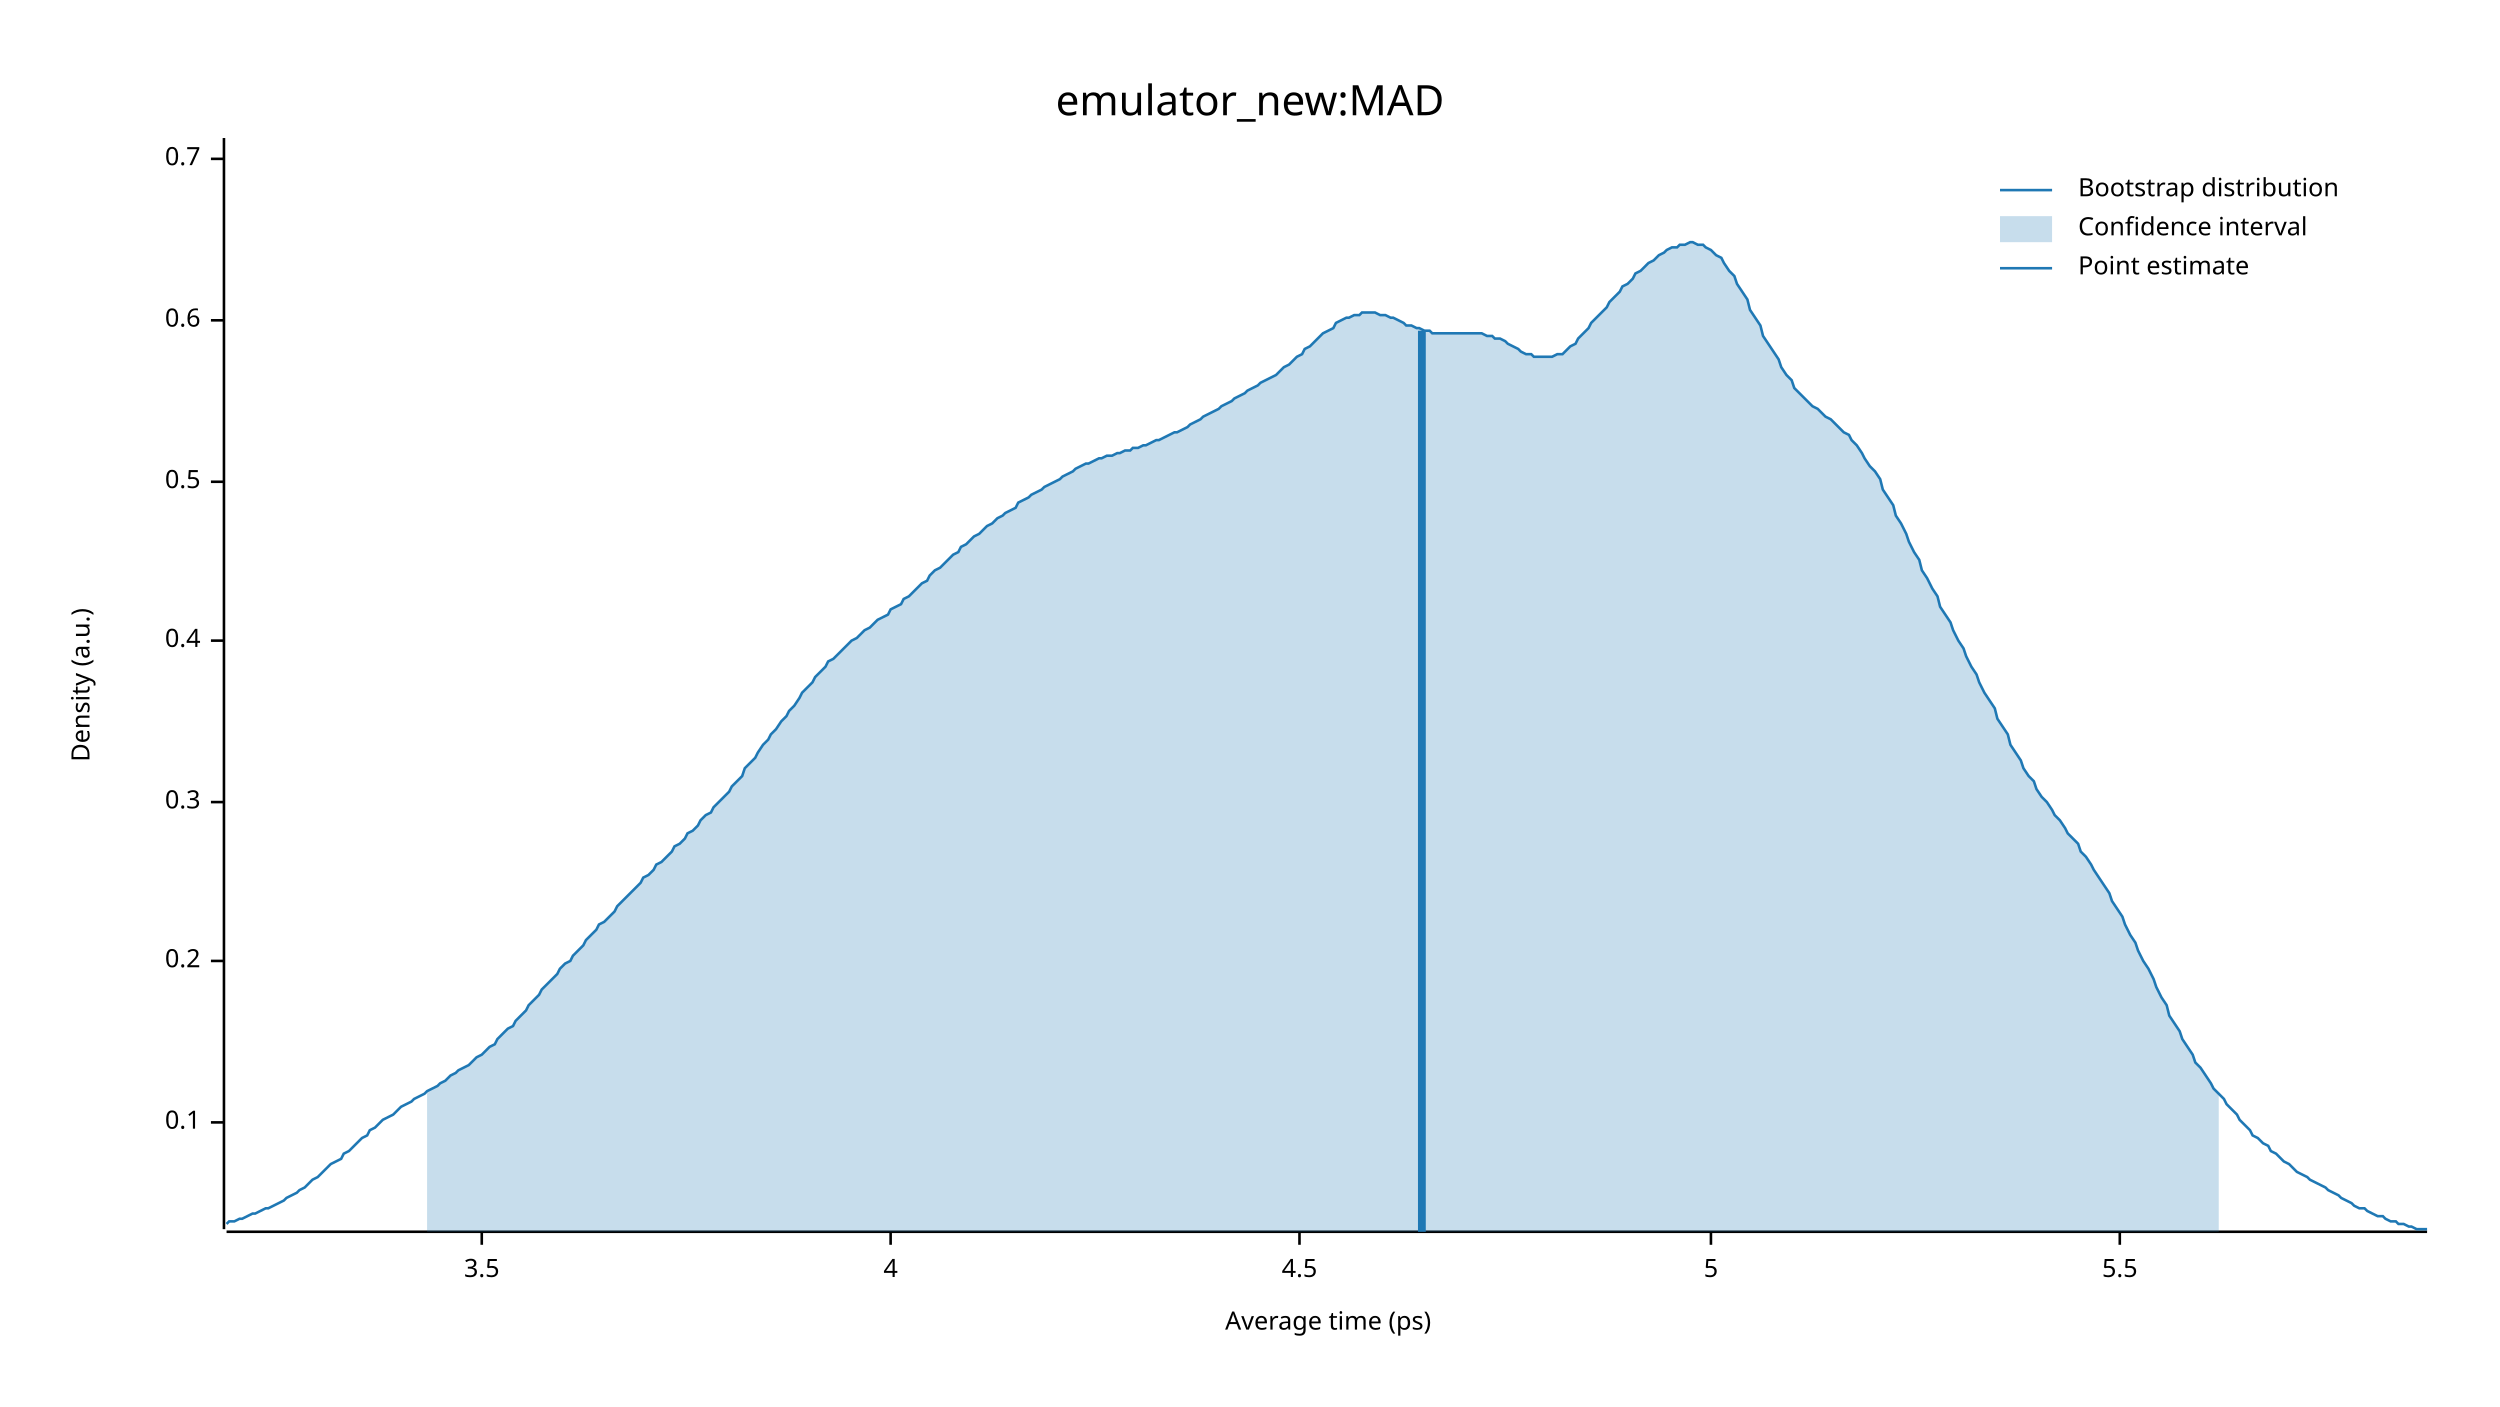
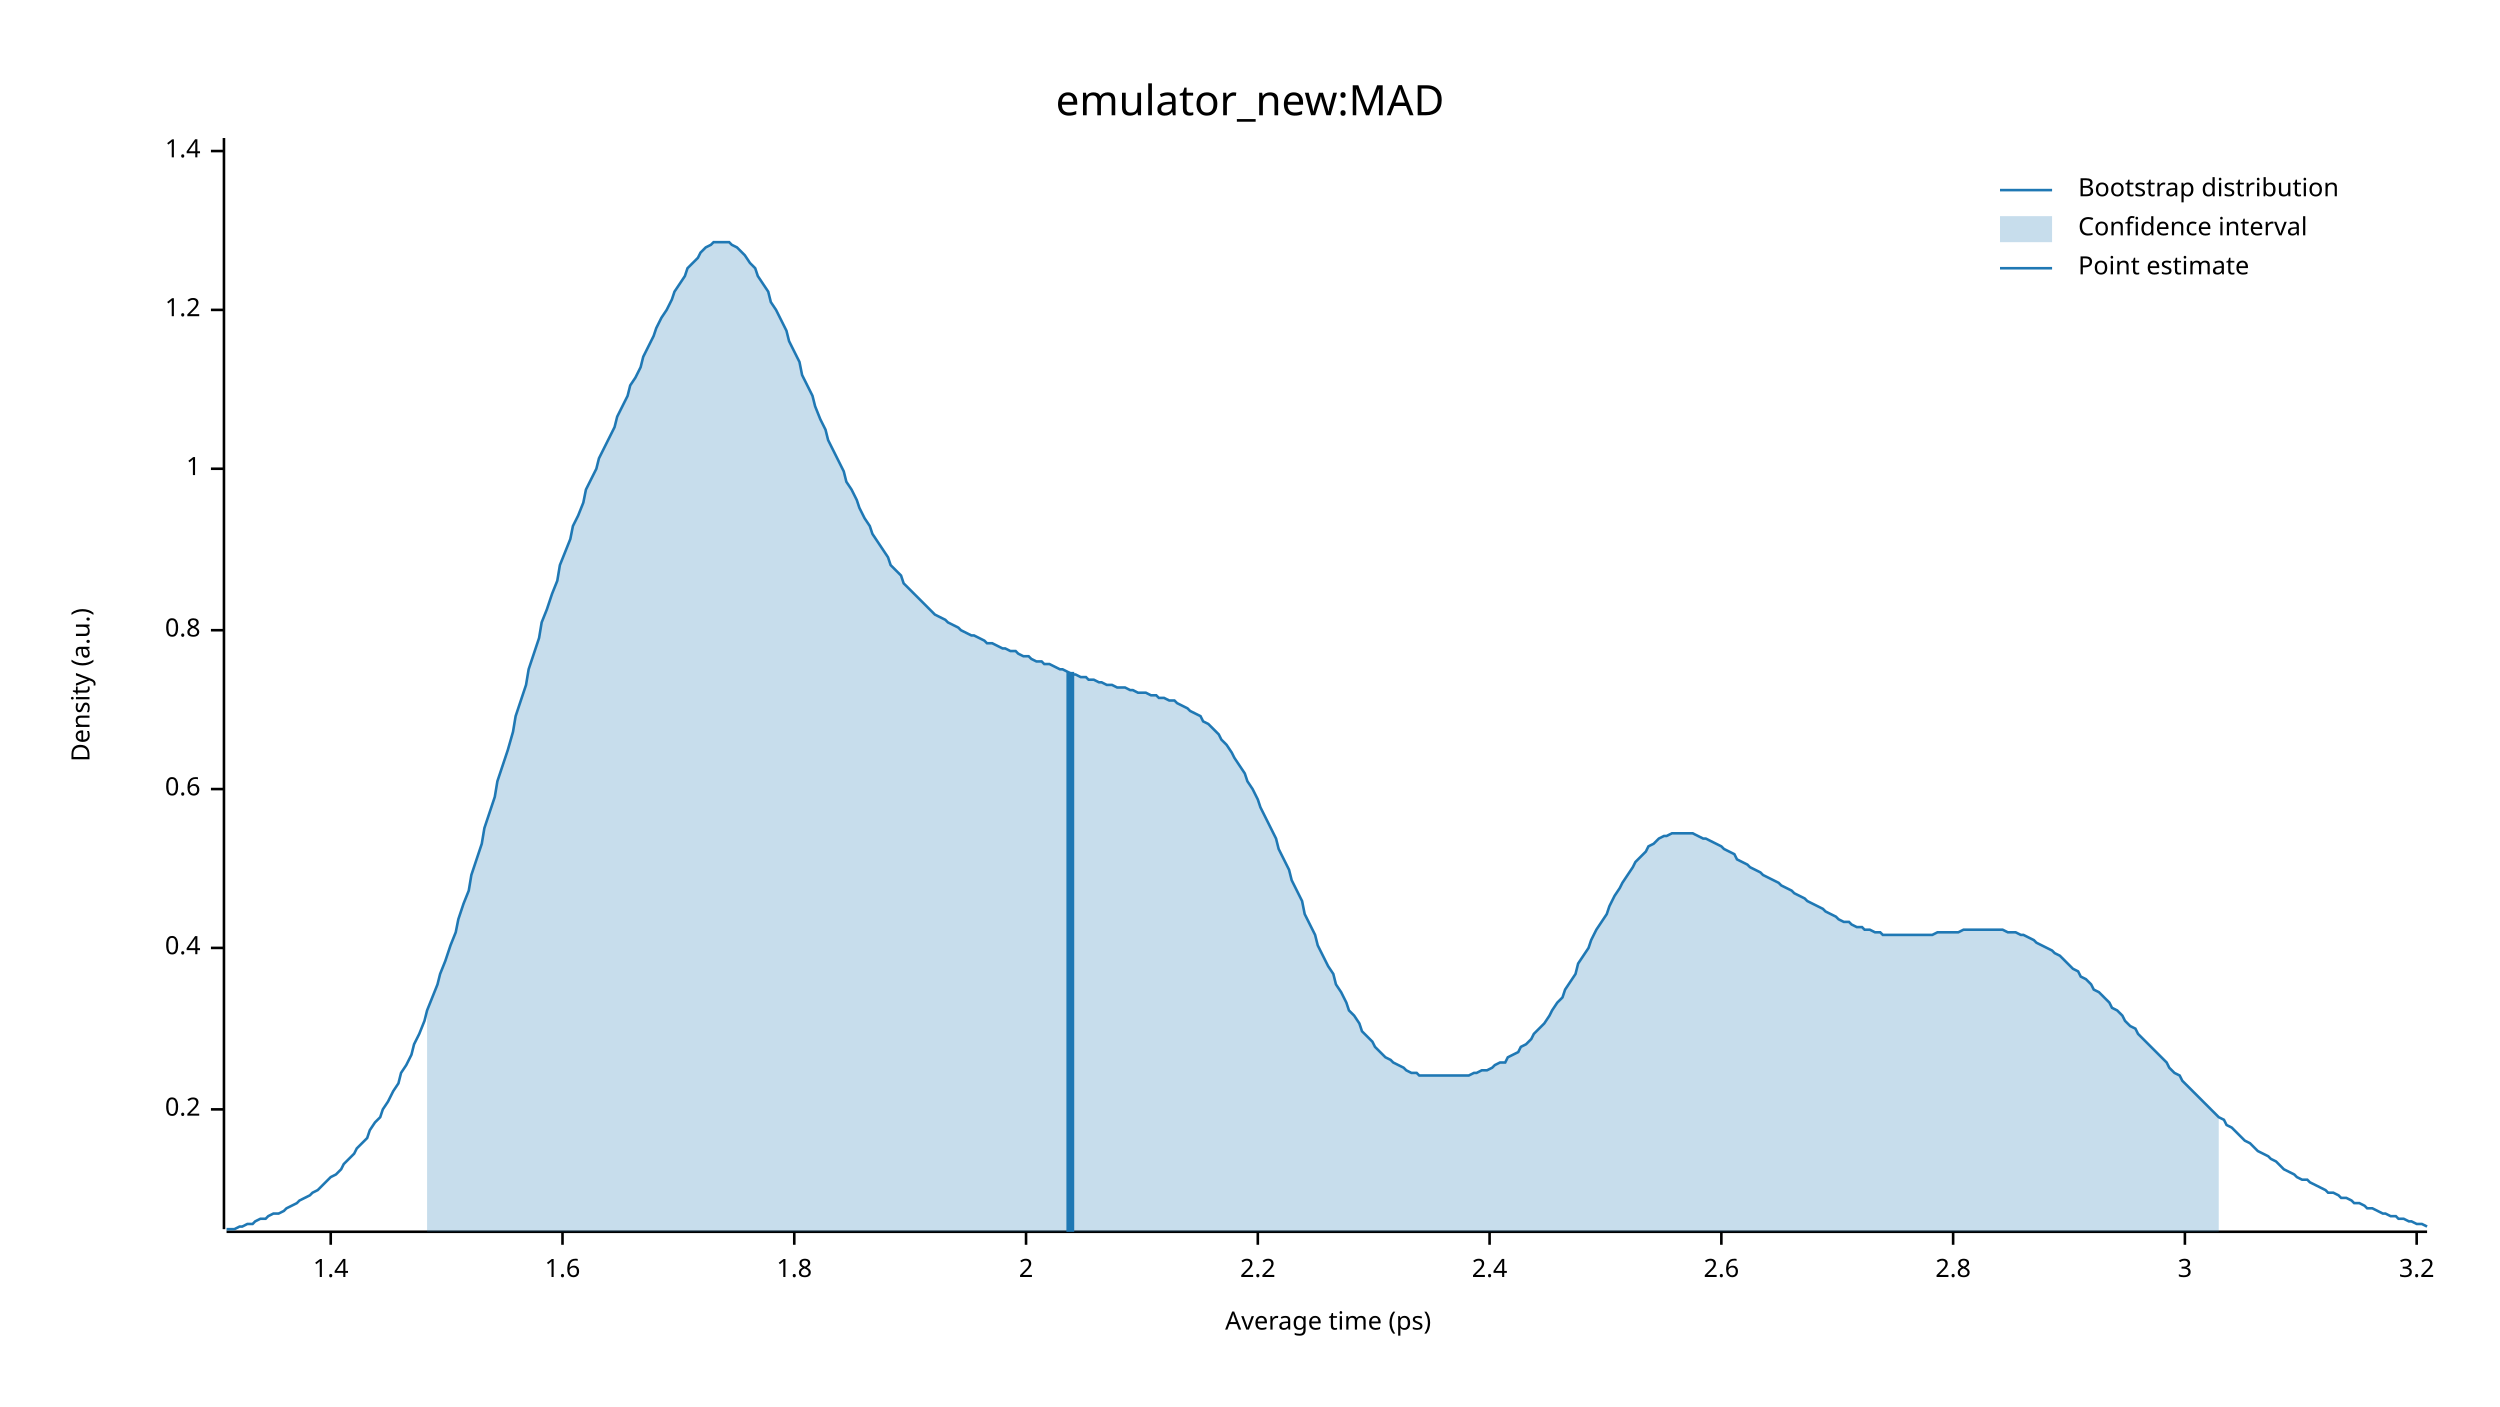
<svg xmlns="http://www.w3.org/2000/svg" width="960" height="540" viewBox="0 0 960 540">
  <text x="480" y="32" dy="0.76em" text-anchor="middle" font-family="sans-serif" font-size="16.129" opacity="1" fill="#000000">
emulator_new:MAD
</text>
  <text x="27" y="263" dy="0.76em" text-anchor="middle" font-family="sans-serif" font-size="9.677" opacity="1" fill="#000000" transform="rotate(270, 27, 263)">
Density (a.u.)
</text>
  <text x="510" y="513" dy="-0.5ex" text-anchor="middle" font-family="sans-serif" font-size="9.677" opacity="1" fill="#000000">
Average time (ps)
</text>
  <polyline fill="none" opacity="1" stroke="#000000" stroke-width="1" points="86,53 86,472 " />
-   <text x="77" y="431" dy="0.5ex" text-anchor="end" font-family="sans-serif" font-size="9.677" opacity="1" fill="#000000">
- 0.1
- </text>
-   <polyline fill="none" opacity="1" stroke="#000000" stroke-width="1" points="81,431 86,431 " />
-   <text x="77" y="369" dy="0.5ex" text-anchor="end" font-family="sans-serif" font-size="9.677" opacity="1" fill="#000000">
+   <text x="77" y="426" dy="0.5ex" text-anchor="end" font-family="sans-serif" font-size="9.677" opacity="1" fill="#000000">
0.2
</text>
-   <polyline fill="none" opacity="1" stroke="#000000" stroke-width="1" points="81,369 86,369 " />
-   <text x="77" y="308" dy="0.5ex" text-anchor="end" font-family="sans-serif" font-size="9.677" opacity="1" fill="#000000">
- 0.3
- </text>
-   <polyline fill="none" opacity="1" stroke="#000000" stroke-width="1" points="81,308 86,308 " />
-   <text x="77" y="246" dy="0.5ex" text-anchor="end" font-family="sans-serif" font-size="9.677" opacity="1" fill="#000000">
+   <polyline fill="none" opacity="1" stroke="#000000" stroke-width="1" points="81,426 86,426 " />
+   <text x="77" y="364" dy="0.5ex" text-anchor="end" font-family="sans-serif" font-size="9.677" opacity="1" fill="#000000">
0.4
</text>
-   <polyline fill="none" opacity="1" stroke="#000000" stroke-width="1" points="81,246 86,246 " />
-   <text x="77" y="185" dy="0.5ex" text-anchor="end" font-family="sans-serif" font-size="9.677" opacity="1" fill="#000000">
- 0.5
- </text>
-   <polyline fill="none" opacity="1" stroke="#000000" stroke-width="1" points="81,185 86,185 " />
-   <text x="77" y="123" dy="0.5ex" text-anchor="end" font-family="sans-serif" font-size="9.677" opacity="1" fill="#000000">
+   <polyline fill="none" opacity="1" stroke="#000000" stroke-width="1" points="81,364 86,364 " />
+   <text x="77" y="303" dy="0.5ex" text-anchor="end" font-family="sans-serif" font-size="9.677" opacity="1" fill="#000000">
0.6
</text>
-   <polyline fill="none" opacity="1" stroke="#000000" stroke-width="1" points="81,123 86,123 " />
-   <text x="77" y="61" dy="0.5ex" text-anchor="end" font-family="sans-serif" font-size="9.677" opacity="1" fill="#000000">
- 0.7
+   <polyline fill="none" opacity="1" stroke="#000000" stroke-width="1" points="81,303 86,303 " />
+   <text x="77" y="242" dy="0.5ex" text-anchor="end" font-family="sans-serif" font-size="9.677" opacity="1" fill="#000000">
+ 0.8
</text>
-   <polyline fill="none" opacity="1" stroke="#000000" stroke-width="1" points="81,61 86,61 " />
+   <polyline fill="none" opacity="1" stroke="#000000" stroke-width="1" points="81,242 86,242 " />
+   <text x="77" y="180" dy="0.5ex" text-anchor="end" font-family="sans-serif" font-size="9.677" opacity="1" fill="#000000">
+ 1
+ </text>
+   <polyline fill="none" opacity="1" stroke="#000000" stroke-width="1" points="81,180 86,180 " />
+   <text x="77" y="119" dy="0.5ex" text-anchor="end" font-family="sans-serif" font-size="9.677" opacity="1" fill="#000000">
+ 1.2
+ </text>
+   <polyline fill="none" opacity="1" stroke="#000000" stroke-width="1" points="81,119 86,119 " />
+   <text x="77" y="58" dy="0.5ex" text-anchor="end" font-family="sans-serif" font-size="9.677" opacity="1" fill="#000000">
+ 1.4
+ </text>
+   <polyline fill="none" opacity="1" stroke="#000000" stroke-width="1" points="81,58 86,58 " />
  <polyline fill="none" opacity="1" stroke="#000000" stroke-width="1" points="87,473 932,473 " />
-   <text x="185" y="483" dy="0.76em" text-anchor="middle" font-family="sans-serif" font-size="9.677" opacity="1" fill="#000000">
- 3.5
+   <text x="127" y="483" dy="0.76em" text-anchor="middle" font-family="sans-serif" font-size="9.677" opacity="1" fill="#000000">
+ 1.4
</text>
-   <polyline fill="none" opacity="1" stroke="#000000" stroke-width="1" points="185,473 185,478 " />
-   <text x="342" y="483" dy="0.76em" text-anchor="middle" font-family="sans-serif" font-size="9.677" opacity="1" fill="#000000">
- 4
+   <polyline fill="none" opacity="1" stroke="#000000" stroke-width="1" points="127,473 127,478 " />
+   <text x="216" y="483" dy="0.76em" text-anchor="middle" font-family="sans-serif" font-size="9.677" opacity="1" fill="#000000">
+ 1.6
</text>
-   <polyline fill="none" opacity="1" stroke="#000000" stroke-width="1" points="342,473 342,478 " />
-   <text x="499" y="483" dy="0.76em" text-anchor="middle" font-family="sans-serif" font-size="9.677" opacity="1" fill="#000000">
- 4.5
+   <polyline fill="none" opacity="1" stroke="#000000" stroke-width="1" points="216,473 216,478 " />
+   <text x="305" y="483" dy="0.76em" text-anchor="middle" font-family="sans-serif" font-size="9.677" opacity="1" fill="#000000">
+ 1.8
</text>
-   <polyline fill="none" opacity="1" stroke="#000000" stroke-width="1" points="499,473 499,478 " />
-   <text x="657" y="483" dy="0.76em" text-anchor="middle" font-family="sans-serif" font-size="9.677" opacity="1" fill="#000000">
- 5
+   <polyline fill="none" opacity="1" stroke="#000000" stroke-width="1" points="305,473 305,478 " />
+   <text x="394" y="483" dy="0.76em" text-anchor="middle" font-family="sans-serif" font-size="9.677" opacity="1" fill="#000000">
+ 2
</text>
-   <polyline fill="none" opacity="1" stroke="#000000" stroke-width="1" points="657,473 657,478 " />
-   <text x="814" y="483" dy="0.76em" text-anchor="middle" font-family="sans-serif" font-size="9.677" opacity="1" fill="#000000">
- 5.5
+   <polyline fill="none" opacity="1" stroke="#000000" stroke-width="1" points="394,473 394,478 " />
+   <text x="483" y="483" dy="0.76em" text-anchor="middle" font-family="sans-serif" font-size="9.677" opacity="1" fill="#000000">
+ 2.2
</text>
-   <polyline fill="none" opacity="1" stroke="#000000" stroke-width="1" points="814,473 814,478 " />
-   <polyline fill="none" opacity="1" stroke="#1F78B4" stroke-width="1" points="87,470 88,469 90,469 92,468 93,468 95,467 97,466 98,466 100,465 102,464 103,464 105,463 107,462 109,461 110,460 112,459 114,458 115,457 117,456 119,454 120,453 122,452 124,450 125,449 127,447 129,446 131,445 132,443 134,442 136,440 137,439 139,437 141,436 142,434 144,433 146,431 147,430 149,429 151,428 153,426 154,425 156,424 158,423 159,422 161,421 163,420 164,419 166,418 168,417 169,416 171,415 173,413 175,412 176,411 178,410 180,409 181,408 183,406 185,405 186,404 188,402 190,401 191,399 193,397 195,395 197,394 198,392 200,390 202,388 203,386 205,384 207,382 208,380 210,378 212,376 214,374 215,372 217,370 219,369 220,367 222,365 224,363 225,361 227,359 229,357 230,355 232,354 234,352 236,350 237,348 239,346 241,344 242,343 244,341 246,339 247,337 249,336 251,334 252,332 254,331 256,329 258,327 259,325 261,324 263,322 264,320 266,319 268,317 269,315 271,313 273,312 274,310 276,308 278,306 280,304 281,302 283,300 285,298 286,295 288,293 290,291 291,289 293,286 295,284 296,282 298,280 300,277 302,275 303,273 305,271 307,268 308,266 310,264 312,262 313,260 315,258 317,256 318,254 320,253 322,251 324,249 325,248 327,246 329,245 330,244 332,242 334,241 335,240 337,238 339,237 341,236 342,234 344,233 346,232 347,230 349,229 351,227 352,226 354,224 356,223 357,221 359,219 361,218 363,216 364,215 366,213 368,212 369,210 371,209 373,207 374,206 376,205 378,203 379,202 381,201 383,199 385,198 386,197 388,196 390,195 391,193 393,192 395,191 396,190 398,189 400,188 401,187 403,186 405,185 407,184 408,183 410,182 412,181 413,180 415,179 417,178 418,178 420,177 422,176 423,176 425,175 427,175 429,174 430,174 432,173 434,173 435,172 437,172 439,171 440,171 442,170 444,169 445,169 447,168 449,167 451,166 452,166 454,165 456,164 457,163 459,162 461,161 462,160 464,159 466,158 468,157 469,156 471,155 473,154 474,153 476,152 478,151 479,150 481,149 483,148 484,147 486,146 488,145 490,144 491,143 493,141 495,140 496,139 498,137 500,136 501,134 503,133 505,131 506,130 508,128 510,127 512,126 513,124 515,123 517,122 518,122 520,121 522,121 523,120 525,120 527,120 528,120 530,121 532,121 534,122 535,122 537,123 539,124 540,125 542,125 544,126 545,126 547,127 549,127 550,128 552,128 554,128 556,128 557,128 559,128 561,128 562,128 564,128 566,128 567,128 569,128 571,129 573,129 574,130 576,130 578,131 579,132 581,133 583,134 584,135 586,136 588,136 589,137 591,137 593,137 595,137 596,137 598,136 600,136 601,135 603,133 605,132 606,130 608,128 610,126 611,124 613,122 615,120 617,118 618,116 620,114 622,112 623,110 625,109 627,107 628,105 630,104 632,102 633,101 635,100 637,98 639,97 640,96 642,95 644,95 645,94 647,94 649,93 650,93 652,94 654,94 655,95 657,96 659,98 661,99 662,101 664,104 666,106 667,109 669,112 671,115 672,119 674,122 676,125 677,129 679,132 681,135 683,138 684,141 686,144 688,146 689,149 691,151 693,153 694,154 696,156 698,157 700,159 701,160 703,161 705,163 706,164 708,166 710,167 711,169 713,171 715,174 716,176 718,179 720,181 722,184 723,188 725,191 727,194 728,198 730,201 732,205 733,208 735,212 737,215 738,219 740,222 742,226 744,229 745,233 747,236 749,239 750,242 752,246 754,249 755,252 757,256 759,259 760,262 762,266 764,269 766,272 767,276 769,279 771,282 772,286 774,289 776,292 777,295 779,298 781,300 782,303 784,306 786,308 788,311 789,313 791,315 793,318 794,320 796,322 798,324 799,327 801,329 803,332 804,334 806,337 808,340 810,343 811,346 813,349 815,352 816,355 818,359 820,362 821,365 823,369 825,372 827,376 828,379 830,383 832,386 833,390 835,393 837,396 838,399 840,402 842,405 843,408 845,410 847,413 849,416 850,418 852,420 854,422 855,424 857,426 859,428 860,430 862,432 864,434 865,436 867,437 869,439 871,440 872,442 874,443 876,445 877,446 879,447 881,449 882,450 884,451 886,452 887,453 889,454 891,455 893,456 894,457 896,458 898,459 899,460 901,461 903,462 904,463 906,464 908,464 909,465 911,466 913,467 915,467 916,468 918,469 920,469 921,470 923,470 925,471 926,471 928,472 930,472 932,472 " />
-   <polygon opacity="0.25" fill="#1F78B4" points="164,419 166,418 168,417 169,416 171,415 173,413 175,412 176,411 178,410 180,409 181,408 183,406 185,405 186,404 188,402 190,401 191,399 193,397 195,395 197,394 198,392 200,390 202,388 203,386 205,384 207,382 208,380 210,378 212,376 214,374 215,372 217,370 219,369 220,367 222,365 224,363 225,361 227,359 229,357 230,355 232,354 234,352 236,350 237,348 239,346 241,344 242,343 244,341 246,339 247,337 249,336 251,334 252,332 254,331 256,329 258,327 259,325 261,324 263,322 264,320 266,319 268,317 269,315 271,313 273,312 274,310 276,308 278,306 280,304 281,302 283,300 285,298 286,295 288,293 290,291 291,289 293,286 295,284 296,282 298,280 300,277 302,275 303,273 305,271 307,268 308,266 310,264 312,262 313,260 315,258 317,256 318,254 320,253 322,251 324,249 325,248 327,246 329,245 330,244 332,242 334,241 335,240 337,238 339,237 341,236 342,234 344,233 346,232 347,230 349,229 351,227 352,226 354,224 356,223 357,221 359,219 361,218 363,216 364,215 366,213 368,212 369,210 371,209 373,207 374,206 376,205 378,203 379,202 381,201 383,199 385,198 386,197 388,196 390,195 391,193 393,192 395,191 396,190 398,189 400,188 401,187 403,186 405,185 407,184 408,183 410,182 412,181 413,180 415,179 417,178 418,178 420,177 422,176 423,176 425,175 427,175 429,174 430,174 432,173 434,173 435,172 437,172 439,171 440,171 442,170 444,169 445,169 447,168 449,167 451,166 452,166 454,165 456,164 457,163 459,162 461,161 462,160 464,159 466,158 468,157 469,156 471,155 473,154 474,153 476,152 478,151 479,150 481,149 483,148 484,147 486,146 488,145 490,144 491,143 493,141 495,140 496,139 498,137 500,136 501,134 503,133 505,131 506,130 508,128 510,127 512,126 513,124 515,123 517,122 518,122 520,121 522,121 523,120 525,120 527,120 528,120 530,121 532,121 534,122 535,122 537,123 539,124 540,125 542,125 544,126 545,126 547,127 549,127 550,128 552,128 554,128 556,128 557,128 559,128 561,128 562,128 564,128 566,128 567,128 569,128 571,129 573,129 574,130 576,130 578,131 579,132 581,133 583,134 584,135 586,136 588,136 589,137 591,137 593,137 595,137 596,137 598,136 600,136 601,135 603,133 605,132 606,130 608,128 610,126 611,124 613,122 615,120 617,118 618,116 620,114 622,112 623,110 625,109 627,107 628,105 630,104 632,102 633,101 635,100 637,98 639,97 640,96 642,95 644,95 645,94 647,94 649,93 650,93 652,94 654,94 655,95 657,96 659,98 661,99 662,101 664,104 666,106 667,109 669,112 671,115 672,119 674,122 676,125 677,129 679,132 681,135 683,138 684,141 686,144 688,146 689,149 691,151 693,153 694,154 696,156 698,157 700,159 701,160 703,161 705,163 706,164 708,166 710,167 711,169 713,171 715,174 716,176 718,179 720,181 722,184 723,188 725,191 727,194 728,198 730,201 732,205 733,208 735,212 737,215 738,219 740,222 742,226 744,229 745,233 747,236 749,239 750,242 752,246 754,249 755,252 757,256 759,259 760,262 762,266 764,269 766,272 767,276 769,279 771,282 772,286 774,289 776,292 777,295 779,298 781,300 782,303 784,306 786,308 788,311 789,313 791,315 793,318 794,320 796,322 798,324 799,327 801,329 803,332 804,334 806,337 808,340 810,343 811,346 813,349 815,352 816,355 818,359 820,362 821,365 823,369 825,372 827,376 828,379 830,383 832,386 833,390 835,393 837,396 838,399 840,402 842,405 843,408 845,410 847,413 849,416 850,418 852,420 852,473 164,473 " />
-   <polyline fill="none" opacity="1" stroke="#1F78B4" stroke-width="3" points="546,473 546,127 " />
+   <polyline fill="none" opacity="1" stroke="#000000" stroke-width="1" points="483,473 483,478 " />
+   <text x="572" y="483" dy="0.76em" text-anchor="middle" font-family="sans-serif" font-size="9.677" opacity="1" fill="#000000">
+ 2.4
+ </text>
+   <polyline fill="none" opacity="1" stroke="#000000" stroke-width="1" points="572,473 572,478 " />
+   <text x="661" y="483" dy="0.76em" text-anchor="middle" font-family="sans-serif" font-size="9.677" opacity="1" fill="#000000">
+ 2.6
+ </text>
+   <polyline fill="none" opacity="1" stroke="#000000" stroke-width="1" points="661,473 661,478 " />
+   <text x="750" y="483" dy="0.76em" text-anchor="middle" font-family="sans-serif" font-size="9.677" opacity="1" fill="#000000">
+ 2.8
+ </text>
+   <polyline fill="none" opacity="1" stroke="#000000" stroke-width="1" points="750,473 750,478 " />
+   <text x="839" y="483" dy="0.76em" text-anchor="middle" font-family="sans-serif" font-size="9.677" opacity="1" fill="#000000">
+ 3
+ </text>
+   <polyline fill="none" opacity="1" stroke="#000000" stroke-width="1" points="839,473 839,478 " />
+   <text x="928" y="483" dy="0.76em" text-anchor="middle" font-family="sans-serif" font-size="9.677" opacity="1" fill="#000000">
+ 3.2
+ </text>
+   <polyline fill="none" opacity="1" stroke="#000000" stroke-width="1" points="928,473 928,478 " />
+   <polyline fill="none" opacity="1" stroke="#1F78B4" stroke-width="1" points="87,472 88,472 90,472 92,471 93,471 95,470 97,470 98,469 100,468 102,468 103,467 105,466 107,466 109,465 110,464 112,463 114,462 115,461 117,460 119,459 120,458 122,457 124,455 125,454 127,452 129,451 131,449 132,447 134,445 136,443 137,441 139,439 141,437 142,434 144,431 146,429 147,426 149,423 151,419 153,416 154,412 156,409 158,405 159,401 161,397 163,392 164,388 166,383 168,378 169,374 171,369 173,363 175,358 176,353 178,347 180,342 181,336 183,330 185,324 186,318 188,312 190,306 191,300 193,294 195,288 197,281 198,275 200,269 202,263 203,257 205,251 207,245 208,239 210,234 212,228 214,223 215,217 217,212 219,207 220,202 222,198 224,193 225,188 227,184 229,180 230,176 232,172 234,168 236,164 237,160 239,156 241,152 242,148 244,145 246,141 247,137 249,133 251,129 252,126 254,122 256,119 258,115 259,112 261,109 263,106 264,103 266,101 268,99 269,97 271,95 273,94 274,93 276,93 278,93 280,93 281,94 283,95 285,97 286,98 288,101 290,103 291,106 293,109 295,112 296,116 298,119 300,123 302,127 303,131 305,135 307,139 308,144 310,148 312,152 313,156 315,161 317,165 318,169 320,173 322,177 324,181 325,185 327,188 329,192 330,195 332,199 334,202 335,205 337,208 339,211 341,214 342,217 344,219 346,221 347,224 349,226 351,228 352,229 354,231 356,233 357,234 359,236 361,237 363,238 364,239 366,240 368,241 369,242 371,243 373,244 374,244 376,245 378,246 379,247 381,247 383,248 385,249 386,249 388,250 390,250 391,251 393,252 395,252 396,253 398,254 400,254 401,255 403,255 405,256 407,257 408,257 410,258 412,259 413,259 415,260 417,260 418,261 420,261 422,262 423,262 425,263 427,263 429,264 430,264 432,264 434,265 435,265 437,266 439,266 440,266 442,267 444,267 445,268 447,268 449,269 451,269 452,270 454,271 456,272 457,273 459,274 461,275 462,277 464,278 466,280 468,282 469,284 471,286 473,289 474,291 476,294 478,297 479,300 481,303 483,307 484,310 486,314 488,318 490,322 491,326 493,330 495,334 496,338 498,342 500,346 501,351 503,355 505,359 506,363 508,367 510,371 512,374 513,378 515,381 517,385 518,388 520,390 522,393 523,396 525,398 527,400 528,402 530,404 532,406 534,407 535,408 537,409 539,410 540,411 542,412 544,412 545,413 547,413 549,413 550,413 552,413 554,413 556,413 557,413 559,413 561,413 562,413 564,413 566,412 567,412 569,411 571,411 573,410 574,409 576,408 578,408 579,406 581,405 583,404 584,402 586,401 588,399 589,397 591,395 593,393 595,390 596,388 598,385 600,383 601,380 603,377 605,374 606,370 608,367 610,364 611,361 613,357 615,354 617,351 618,348 620,344 622,341 623,339 625,336 627,333 628,331 630,329 632,327 633,325 635,324 637,322 639,321 640,321 642,320 644,320 645,320 647,320 649,320 650,320 652,321 654,322 655,322 657,323 659,324 661,325 662,326 664,327 666,328 667,330 669,331 671,332 672,333 674,334 676,335 677,336 679,337 681,338 683,339 684,340 686,341 688,342 689,343 691,344 693,345 694,346 696,347 698,348 700,349 701,350 703,351 705,352 706,353 708,354 710,354 711,355 713,356 715,356 716,357 718,357 720,358 722,358 723,359 725,359 727,359 728,359 730,359 732,359 733,359 735,359 737,359 738,359 740,359 742,359 744,358 745,358 747,358 749,358 750,358 752,358 754,357 755,357 757,357 759,357 760,357 762,357 764,357 766,357 767,357 769,357 771,358 772,358 774,358 776,359 777,359 779,360 781,361 782,362 784,363 786,364 788,365 789,366 791,367 793,369 794,370 796,372 798,373 799,375 801,376 803,378 804,380 806,381 808,383 810,385 811,387 813,388 815,390 816,392 818,394 820,395 821,397 823,399 825,401 827,403 828,404 830,406 832,408 833,410 835,412 837,413 838,415 840,417 842,419 843,420 845,422 847,424 849,426 850,427 852,429 854,430 855,432 857,433 859,435 860,436 862,438 864,439 865,440 867,442 869,443 871,444 872,445 874,446 876,448 877,449 879,450 881,451 882,452 884,453 886,453 887,454 889,455 891,456 893,457 894,458 896,458 898,459 899,460 901,460 903,461 904,462 906,462 908,463 909,464 911,464 913,465 915,466 916,466 918,467 920,467 921,468 923,468 925,469 926,469 928,470 930,470 932,471 " />
+   <polygon opacity="0.25" fill="#1F78B4" points="164,388 166,383 168,378 169,374 171,369 173,363 175,358 176,353 178,347 180,342 181,336 183,330 185,324 186,318 188,312 190,306 191,300 193,294 195,288 197,281 198,275 200,269 202,263 203,257 205,251 207,245 208,239 210,234 212,228 214,223 215,217 217,212 219,207 220,202 222,198 224,193 225,188 227,184 229,180 230,176 232,172 234,168 236,164 237,160 239,156 241,152 242,148 244,145 246,141 247,137 249,133 251,129 252,126 254,122 256,119 258,115 259,112 261,109 263,106 264,103 266,101 268,99 269,97 271,95 273,94 274,93 276,93 278,93 280,93 281,94 283,95 285,97 286,98 288,101 290,103 291,106 293,109 295,112 296,116 298,119 300,123 302,127 303,131 305,135 307,139 308,144 310,148 312,152 313,156 315,161 317,165 318,169 320,173 322,177 324,181 325,185 327,188 329,192 330,195 332,199 334,202 335,205 337,208 339,211 341,214 342,217 344,219 346,221 347,224 349,226 351,228 352,229 354,231 356,233 357,234 359,236 361,237 363,238 364,239 366,240 368,241 369,242 371,243 373,244 374,244 376,245 378,246 379,247 381,247 383,248 385,249 386,249 388,250 390,250 391,251 393,252 395,252 396,253 398,254 400,254 401,255 403,255 405,256 407,257 408,257 410,258 412,259 413,259 415,260 417,260 418,261 420,261 422,262 423,262 425,263 427,263 429,264 430,264 432,264 434,265 435,265 437,266 439,266 440,266 442,267 444,267 445,268 447,268 449,269 451,269 452,270 454,271 456,272 457,273 459,274 461,275 462,277 464,278 466,280 468,282 469,284 471,286 473,289 474,291 476,294 478,297 479,300 481,303 483,307 484,310 486,314 488,318 490,322 491,326 493,330 495,334 496,338 498,342 500,346 501,351 503,355 505,359 506,363 508,367 510,371 512,374 513,378 515,381 517,385 518,388 520,390 522,393 523,396 525,398 527,400 528,402 530,404 532,406 534,407 535,408 537,409 539,410 540,411 542,412 544,412 545,413 547,413 549,413 550,413 552,413 554,413 556,413 557,413 559,413 561,413 562,413 564,413 566,412 567,412 569,411 571,411 573,410 574,409 576,408 578,408 579,406 581,405 583,404 584,402 586,401 588,399 589,397 591,395 593,393 595,390 596,388 598,385 600,383 601,380 603,377 605,374 606,370 608,367 610,364 611,361 613,357 615,354 617,351 618,348 620,344 622,341 623,339 625,336 627,333 628,331 630,329 632,327 633,325 635,324 637,322 639,321 640,321 642,320 644,320 645,320 647,320 649,320 650,320 652,321 654,322 655,322 657,323 659,324 661,325 662,326 664,327 666,328 667,330 669,331 671,332 672,333 674,334 676,335 677,336 679,337 681,338 683,339 684,340 686,341 688,342 689,343 691,344 693,345 694,346 696,347 698,348 700,349 701,350 703,351 705,352 706,353 708,354 710,354 711,355 713,356 715,356 716,357 718,357 720,358 722,358 723,359 725,359 727,359 728,359 730,359 732,359 733,359 735,359 737,359 738,359 740,359 742,359 744,358 745,358 747,358 749,358 750,358 752,358 754,357 755,357 757,357 759,357 760,357 762,357 764,357 766,357 767,357 769,357 771,358 772,358 774,358 776,359 777,359 779,360 781,361 782,362 784,363 786,364 788,365 789,366 791,367 793,369 794,370 796,372 798,373 799,375 801,376 803,378 804,380 806,381 808,383 810,385 811,387 813,388 815,390 816,392 818,394 820,395 821,397 823,399 825,401 827,403 828,404 830,406 832,408 833,410 835,412 837,413 838,415 840,417 842,419 843,420 845,422 847,424 849,426 850,427 852,429 852,473 164,473 " />
+   <polyline fill="none" opacity="1" stroke="#1F78B4" stroke-width="3" points="411,473 411,258 " />
  <text x="798" y="68" dy="0.76em" text-anchor="start" font-family="sans-serif" font-size="9.677" opacity="1" fill="#000000">
Bootstrap distribution
</text>
  <text x="798" y="83" dy="0.76em" text-anchor="start" font-family="sans-serif" font-size="9.677" opacity="1" fill="#000000">
Confidence interval
</text>
  <text x="798" y="98" dy="0.76em" text-anchor="start" font-family="sans-serif" font-size="9.677" opacity="1" fill="#000000">
Point estimate
</text>
  <polyline fill="none" opacity="1" stroke="#1F78B4" stroke-width="1" points="768,73 788,73 " />
  <rect x="768" y="83" width="20" height="10" opacity="0.25" fill="#1F78B4" stroke="none" />
  <polyline fill="none" opacity="1" stroke="#1F78B4" stroke-width="1" points="768,103 788,103 " />
</svg>
